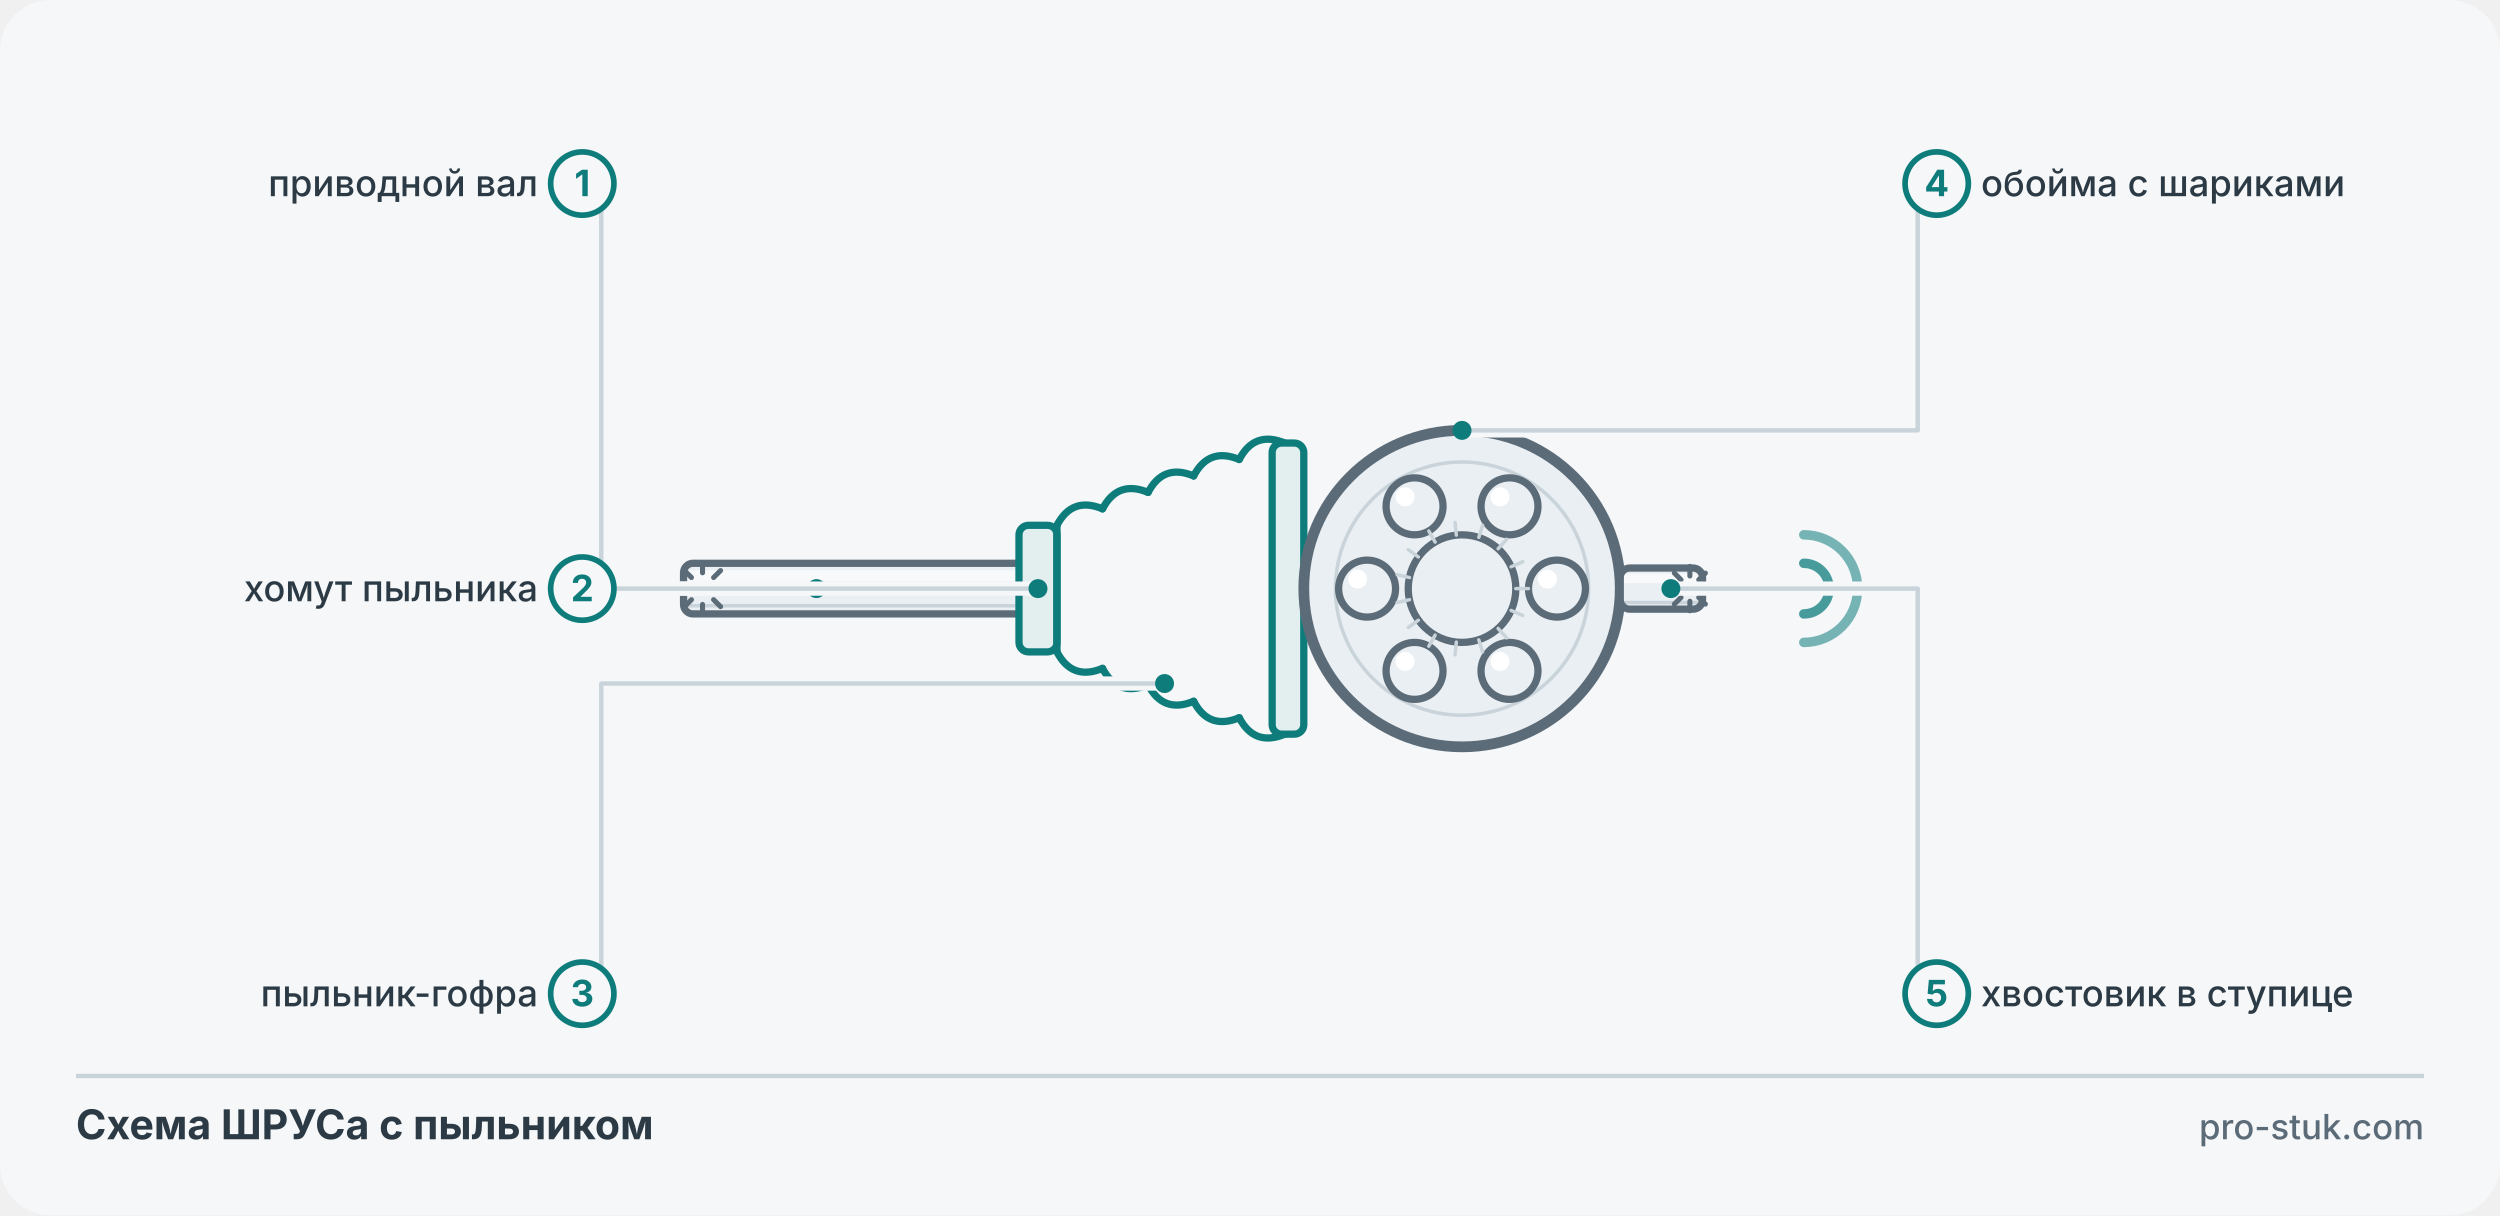
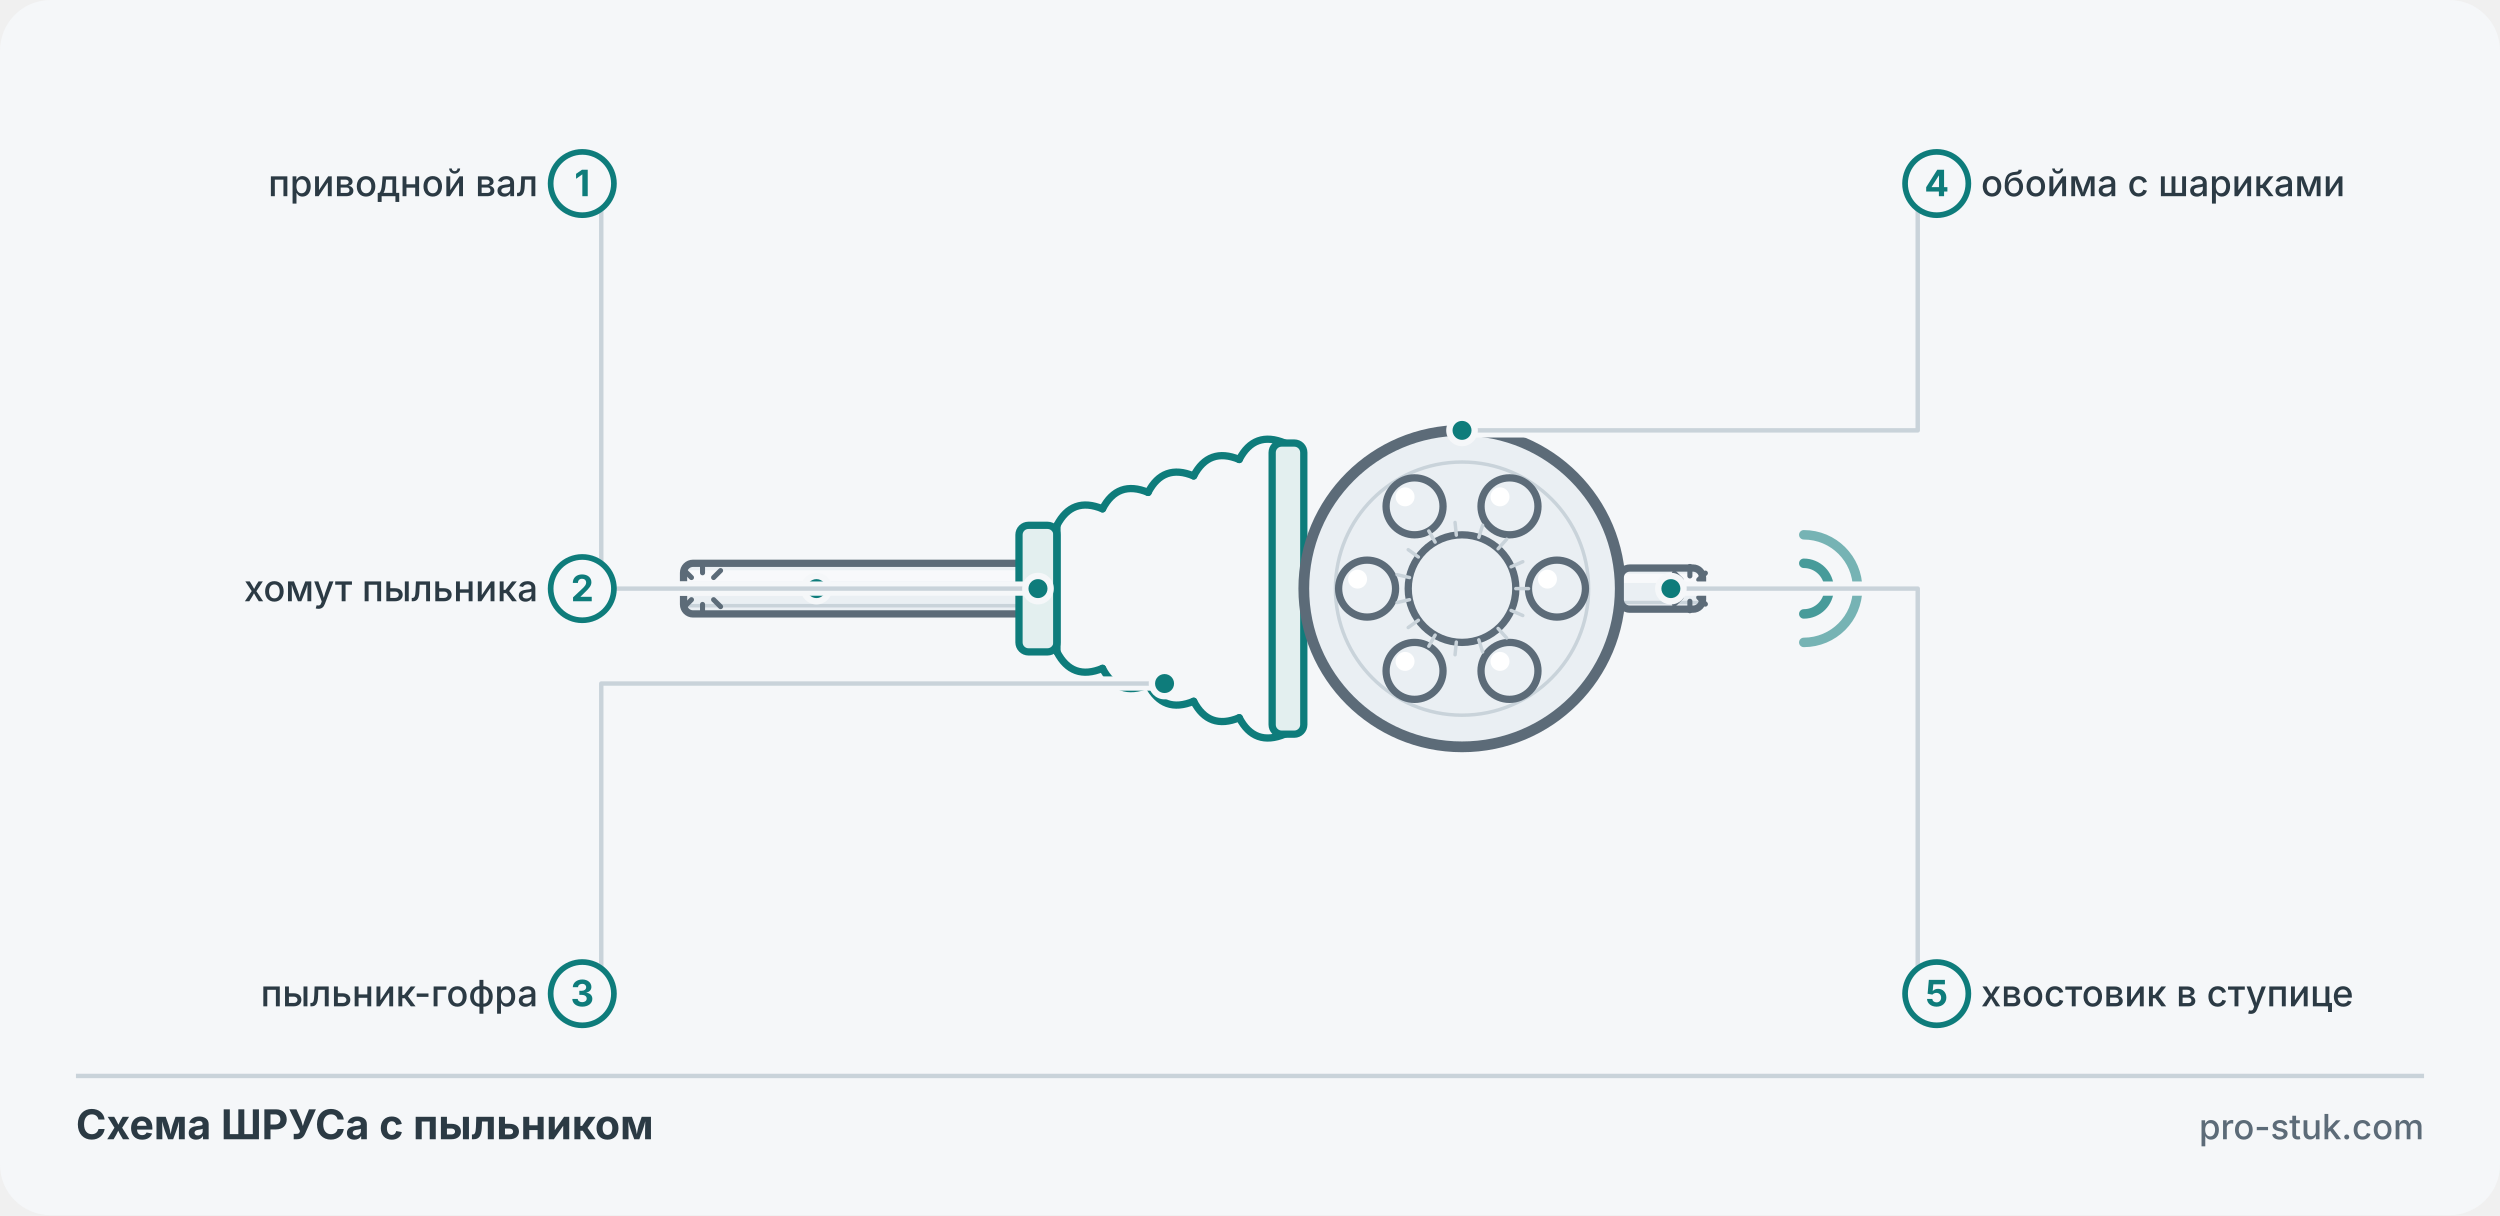
<svg xmlns="http://www.w3.org/2000/svg" viewBox="0 0 790 384" role="img" aria-label="Схема ШРУСа с пыльником">
  <defs>
    <pattern id="mRub" width="7" height="7" patternUnits="userSpaceOnUse">
      <path d="M0 7 L7 0 M-1 1 L1 -1 M6 8 L8 6" stroke="#C9D3DA" stroke-width="1" />
      <path d="M0 0 L7 7 M-1 6 L1 8 M6 -1 L8 1" stroke="#C9D3DA" stroke-width="1" />
    </pattern>
    <pattern id="mCer" width="8" height="8" patternUnits="userSpaceOnUse">
      <circle cx="2" cy="2" r="1.2" fill="#C9D3DA" />
      <circle cx="6" cy="6" r="1.2" fill="#C9D3DA" />
    </pattern>
    <pattern id="mFric" width="6" height="6" patternUnits="userSpaceOnUse">
      <circle cx="1.5" cy="1.5" r="0.9" fill="#0E7C7B" opacity="0.55" />
      <circle cx="4.5" cy="4.5" r="0.9" fill="#0E7C7B" opacity="0.55" />
      <circle cx="4.5" cy="1.5" r="0.6" fill="#0E7C7B" opacity="0.35" />
    </pattern>
    <pattern id="mMet" width="6" height="6" patternUnits="userSpaceOnUse" patternTransform="rotate(45)">
      <path d="M0 0 V6" stroke="#C9D3DA" stroke-width="1" />
    </pattern>
  </defs>
  <rect width="790" height="384" rx="16" fill="#F5F7F9" />
  <g id="hl" />
  <g transform="translate(198,66)">
    <g fill="none" stroke-linecap="round" stroke-linejoin="round">
      <rect x="18.0" y="112.0" width="112.0" height="16.0" rx="3" stroke="none" stroke-width="0" fill="#EAEFF3" />
      <rect x="18.0" y="114.2" width="112.0" height="3.5" fill="#FFFFFF" opacity="0.65" />
      <path d="M 18.0 125.4 L 130.0 125.4" stroke="#C9D3DA" stroke-width="1.1" />
      <rect x="18.0" y="112.0" width="112.0" height="16.0" rx="3" stroke="#5C6B78" stroke-width="2.3" fill="none" />
      <path d="M 29.0 120.0 L 32.0 120.0" stroke="#5C6B78" stroke-width="1.6" />
      <path d="M 27.5 123.5 L 29.7 125.7" stroke="#5C6B78" stroke-width="1.6" />
      <path d="M 24.0 125.0 L 24.0 128.0" stroke="#5C6B78" stroke-width="1.6" />
      <path d="M 20.5 123.5 L 18.3 125.7" stroke="#5C6B78" stroke-width="1.6" />
      <path d="M 19.0 120.0 L 16.0 120.0" stroke="#5C6B78" stroke-width="1.6" />
      <path d="M 20.5 116.5 L 18.3 114.3" stroke="#5C6B78" stroke-width="1.6" />
      <path d="M 24.0 115.0 L 24.0 112.0" stroke="#5C6B78" stroke-width="1.6" />
      <path d="M 27.5 116.5 L 29.7 114.3" stroke="#5C6B78" stroke-width="1.6" />
      <rect x="124.0" y="100.0" width="12.0" height="40.0" rx="3" stroke="#0E7C7B" stroke-width="2.3" fill="#E3EFEF" />
      <path d="M 136.0 100.0 Q 140.8 90.8 150.4 94.8" stroke="#0E7C7B" stroke-width="2.3" fill="none" />
      <path d="M 150.4 94.8 Q 155.2 85.6 164.8 89.6" stroke="#0E7C7B" stroke-width="2.3" fill="none" />
      <path d="M 164.8 89.6 Q 169.6 80.4 179.2 84.4" stroke="#0E7C7B" stroke-width="2.3" fill="none" />
      <path d="M 179.2 84.4 Q 184.0 75.2 193.6 79.2" stroke="#0E7C7B" stroke-width="2.3" fill="none" />
      <path d="M 193.6 79.2 Q 198.4 70.0 208.0 74.0" stroke="#0E7C7B" stroke-width="2.3" fill="none" />
      <path d="M 136.0 140.0 Q 140.8 149.2 150.4 145.2" stroke="#0E7C7B" stroke-width="2.3" fill="none" />
      <path d="M 150.4 145.2 Q 155.2 154.4 164.8 150.4" stroke="#0E7C7B" stroke-width="2.3" fill="none" />
      <path d="M 164.8 150.4 Q 169.6 159.6 179.2 155.6" stroke="#0E7C7B" stroke-width="2.3" fill="none" />
      <path d="M 179.2 155.6 Q 184.0 164.8 193.6 160.8" stroke="#0E7C7B" stroke-width="2.3" fill="none" />
      <path d="M 193.6 160.8 Q 198.4 170.0 208.0 166.0" stroke="#0E7C7B" stroke-width="2.3" fill="none" />
      <path d="M 136.0 100.0 L 136.0 140.0" stroke="#0E7C7B" stroke-width="2.3" />
      <rect x="204.0" y="74.0" width="10.0" height="92.0" rx="3" stroke="#0E7C7B" stroke-width="2.3" fill="#E3EFEF" />
      <circle cx="264.0" cy="120.0" r="50.0" stroke="#5C6B78" stroke-width="3.4" fill="#EAEFF3" />
      <circle cx="264.0" cy="120.0" r="40.0" stroke="#C9D3DA" stroke-width="1.1" fill="none" />
      <circle cx="294.0" cy="120.0" r="9.0" stroke="#5C6B78" stroke-width="2.3" fill="#EAEFF3" />
      <circle cx="291.0" cy="117.0" r="3.0" stroke="none" stroke-width="0" fill="#FFFFFF" />
      <circle cx="279.0" cy="146.0" r="9.0" stroke="#5C6B78" stroke-width="2.3" fill="#EAEFF3" />
      <circle cx="276.0" cy="143.0" r="3.0" stroke="none" stroke-width="0" fill="#FFFFFF" />
      <circle cx="249.0" cy="146.0" r="9.0" stroke="#5C6B78" stroke-width="2.3" fill="#EAEFF3" />
      <circle cx="246.0" cy="143.0" r="3.0" stroke="none" stroke-width="0" fill="#FFFFFF" />
      <circle cx="234.0" cy="120.0" r="9.0" stroke="#5C6B78" stroke-width="2.3" fill="#EAEFF3" />
      <circle cx="231.0" cy="117.0" r="3.0" stroke="none" stroke-width="0" fill="#FFFFFF" />
      <circle cx="249.0" cy="94.0" r="9.0" stroke="#5C6B78" stroke-width="2.3" fill="#EAEFF3" />
      <circle cx="246.0" cy="91.0" r="3.0" stroke="none" stroke-width="0" fill="#FFFFFF" />
      <circle cx="279.0" cy="94.0" r="9.0" stroke="#5C6B78" stroke-width="2.3" fill="#EAEFF3" />
      <circle cx="276.0" cy="91.0" r="3.0" stroke="none" stroke-width="0" fill="#FFFFFF" />
      <circle cx="264.0" cy="120.0" r="17.0" stroke="#5C6B78" stroke-width="2.3" fill="#EAEFF3" />
      <path d="M 281.0 120.0 L 285.0 120.0" stroke="#C9D3DA" stroke-width="1.1" />
      <path d="M 279.5 126.9 L 283.2 128.5" stroke="#C9D3DA" stroke-width="1.1" />
      <path d="M 275.4 132.6 L 278.1 135.6" stroke="#C9D3DA" stroke-width="1.1" />
      <path d="M 269.3 136.2 L 270.5 140.0" stroke="#C9D3DA" stroke-width="1.1" />
      <path d="M 262.2 136.9 L 261.8 140.9" stroke="#C9D3DA" stroke-width="1.1" />
      <path d="M 255.5 134.7 L 253.5 138.2" stroke="#C9D3DA" stroke-width="1.1" />
      <path d="M 250.2 130.0 L 247.0 132.3" stroke="#C9D3DA" stroke-width="1.1" />
      <path d="M 247.4 123.5 L 243.5 124.4" stroke="#C9D3DA" stroke-width="1.1" />
      <path d="M 247.4 116.5 L 243.5 115.6" stroke="#C9D3DA" stroke-width="1.1" />
      <path d="M 250.2 110.0 L 247.0 107.7" stroke="#C9D3DA" stroke-width="1.1" />
      <path d="M 255.5 105.3 L 253.5 101.8" stroke="#C9D3DA" stroke-width="1.1" />
      <path d="M 262.2 103.1 L 261.8 99.1" stroke="#C9D3DA" stroke-width="1.1" />
      <path d="M 269.3 103.8 L 270.5 100.0" stroke="#C9D3DA" stroke-width="1.1" />
      <path d="M 275.4 107.4 L 278.1 104.4" stroke="#C9D3DA" stroke-width="1.1" />
      <path d="M 279.5 113.1 L 283.2 111.5" stroke="#C9D3DA" stroke-width="1.1" />
      <rect x="314.0" y="113.5" width="26.0" height="13.0" rx="3" stroke="none" stroke-width="0" fill="#EAEFF3" />
      <rect x="314.0" y="115.3" width="26.0" height="2.9" fill="#FFFFFF" opacity="0.65" />
      <path d="M 314.0 124.4 L 340.0 124.4" stroke="#C9D3DA" stroke-width="1.1" />
      <rect x="314.0" y="113.5" width="26.0" height="13.0" rx="3" stroke="#5C6B78" stroke-width="2.3" fill="none" />
      <path d="M 340.0 120.0 L 343.0 120.0" stroke="#5C6B78" stroke-width="1.6" />
      <path d="M 338.8 122.8 L 340.9 124.9" stroke="#5C6B78" stroke-width="1.6" />
      <path d="M 336.0 124.0 L 336.0 127.0" stroke="#5C6B78" stroke-width="1.6" />
      <path d="M 333.2 122.8 L 331.1 124.9" stroke="#5C6B78" stroke-width="1.6" />
      <path d="M 332.0 120.0 L 329.0 120.0" stroke="#5C6B78" stroke-width="1.6" />
      <path d="M 333.2 117.2 L 331.1 115.1" stroke="#5C6B78" stroke-width="1.6" />
      <path d="M 336.0 116.0 L 336.0 113.0" stroke="#5C6B78" stroke-width="1.6" />
      <path d="M 338.8 117.2 L 340.9 115.1" stroke="#5C6B78" stroke-width="1.6" />
      <path d="M 372 112 A 8 8 0 0 1 372 128" stroke="#0E7C7B" stroke-width="3" opacity="0.75" />
      <path d="M 372 103 A 17 17 0 0 1 372 137" stroke="#0E7C7B" stroke-width="3" opacity="0.55" />
    </g>
  </g>
  <g fill="none" stroke-linecap="round" stroke-linejoin="round">
    <path d="M 184.0 58.0 L 190.0 58.0 L 190.0 186.0 L 258.0 186.0" stroke="#F5F7F9" stroke-width="4.5" fill="none" />
    <path d="M 184.0 58.0 L 190.0 58.0 L 190.0 186.0 L 258.0 186.0" stroke="#C9D3DA" stroke-width="1.4" fill="none" />
+     <circle cx="258.0" cy="186.0" r="5" fill="#F5F7F9" />
    <circle cx="258.0" cy="186.0" r="3" fill="#0E7C7B" />
    <circle cx="184" cy="58.0" r="10" fill="#F5F7F9" stroke="#0E7C7B" stroke-width="1.8" />
    <text x="184.0" y="62.0" font-family="Manrope, Inter, system-ui, -apple-system, Segoe UI, sans-serif" font-size="11.5" font-weight="700" fill="#0E7C7B" text-anchor="middle">1</text>
    <text x="170.0" y="62.0" font-family="Manrope, Inter, system-ui, -apple-system, Segoe UI, sans-serif" font-size="11.5" font-weight="500" fill="#2B3A44" text-anchor="end">приводной вал</text>
    <path d="M 184.0 186.0 L 190.0 186.0 L 190.0 186.0 L 328.0 186.0" stroke="#F5F7F9" stroke-width="4.5" fill="none" />
    <path d="M 184.0 186.0 L 190.0 186.0 L 190.0 186.0 L 328.0 186.0" stroke="#C9D3DA" stroke-width="1.4" fill="none" />
+     <circle cx="328.0" cy="186.0" r="5" fill="#F5F7F9" />
    <circle cx="328.0" cy="186.0" r="3" fill="#0E7C7B" />
    <circle cx="184" cy="186.0" r="10" fill="#F5F7F9" stroke="#0E7C7B" stroke-width="1.8" />
    <text x="184.0" y="190.0" font-family="Manrope, Inter, system-ui, -apple-system, Segoe UI, sans-serif" font-size="11.5" font-weight="700" fill="#0E7C7B" text-anchor="middle">2</text>
    <text x="170.0" y="190.0" font-family="Manrope, Inter, system-ui, -apple-system, Segoe UI, sans-serif" font-size="11.5" font-weight="500" fill="#2B3A44" text-anchor="end">хомут пыльника</text>
    <path d="M 184.0 314.0 L 190.0 314.0 L 190.0 216.0 L 368.0 216.0" stroke="#F5F7F9" stroke-width="4.5" fill="none" />
    <path d="M 184.0 314.0 L 190.0 314.0 L 190.0 216.0 L 368.0 216.0" stroke="#C9D3DA" stroke-width="1.4" fill="none" />
+     <circle cx="368.0" cy="216.0" r="5" fill="#F5F7F9" />
    <circle cx="368.0" cy="216.0" r="3" fill="#0E7C7B" />
    <circle cx="184" cy="314.0" r="10" fill="#F5F7F9" stroke="#0E7C7B" stroke-width="1.8" />
    <text x="184.0" y="318.0" font-family="Manrope, Inter, system-ui, -apple-system, Segoe UI, sans-serif" font-size="11.5" font-weight="700" fill="#0E7C7B" text-anchor="middle">3</text>
    <text x="170.0" y="318.0" font-family="Manrope, Inter, system-ui, -apple-system, Segoe UI, sans-serif" font-size="11.5" font-weight="500" fill="#2B3A44" text-anchor="end">пыльник-гофра</text>
    <path d="M 612.0 58.0 L 606.0 58.0 L 606.0 136.0 L 462.0 136.0" stroke="#F5F7F9" stroke-width="4.5" fill="none" />
    <path d="M 612.0 58.0 L 606.0 58.0 L 606.0 136.0 L 462.0 136.0" stroke="#C9D3DA" stroke-width="1.4" fill="none" />
+     <circle cx="462.0" cy="136.0" r="5" fill="#F5F7F9" />
    <circle cx="462.0" cy="136.0" r="3" fill="#0E7C7B" />
    <circle cx="612" cy="58.0" r="10" fill="#F5F7F9" stroke="#0E7C7B" stroke-width="1.8" />
    <text x="612.0" y="62.0" font-family="Manrope, Inter, system-ui, -apple-system, Segoe UI, sans-serif" font-size="11.5" font-weight="700" fill="#0E7C7B" text-anchor="middle">4</text>
    <text x="626.0" y="62.0" font-family="Manrope, Inter, system-ui, -apple-system, Segoe UI, sans-serif" font-size="11.5" font-weight="500" fill="#2B3A44" text-anchor="start">обойма с шариками</text>
    <path d="M 612.0 314.0 L 606.0 314.0 L 606.0 186.0 L 528.0 186.0" stroke="#F5F7F9" stroke-width="4.5" fill="none" />
    <path d="M 612.0 314.0 L 606.0 314.0 L 606.0 186.0 L 528.0 186.0" stroke="#C9D3DA" stroke-width="1.4" fill="none" />
+     <circle cx="528.0" cy="186.0" r="5" fill="#F5F7F9" />
    <circle cx="528.0" cy="186.0" r="3" fill="#0E7C7B" />
    <circle cx="612" cy="314.0" r="10" fill="#F5F7F9" stroke="#0E7C7B" stroke-width="1.8" />
    <text x="612.0" y="318.0" font-family="Manrope, Inter, system-ui, -apple-system, Segoe UI, sans-serif" font-size="11.5" font-weight="700" fill="#0E7C7B" text-anchor="middle">5</text>
    <text x="626.0" y="318.0" font-family="Manrope, Inter, system-ui, -apple-system, Segoe UI, sans-serif" font-size="11.5" font-weight="500" fill="#2B3A44" text-anchor="start">хвостовик в ступице</text>
  </g>
  <path d="M 24 340 L 766 340" stroke="#C9D3DA" stroke-width="1.4" fill="none" />
  <text x="24.0" y="360.0" font-family="Manrope, Inter, system-ui, -apple-system, Segoe UI, sans-serif" font-size="13" font-weight="700" fill="#2B3A44" text-anchor="start">Схема ШРУСа с пыльником</text>
  <text x="766.0" y="360.0" font-family="Manrope, Inter, system-ui, -apple-system, Segoe UI, sans-serif" font-size="11" font-weight="500" fill="#5C6B78" text-anchor="end">pro-stuk.com</text>
</svg>
